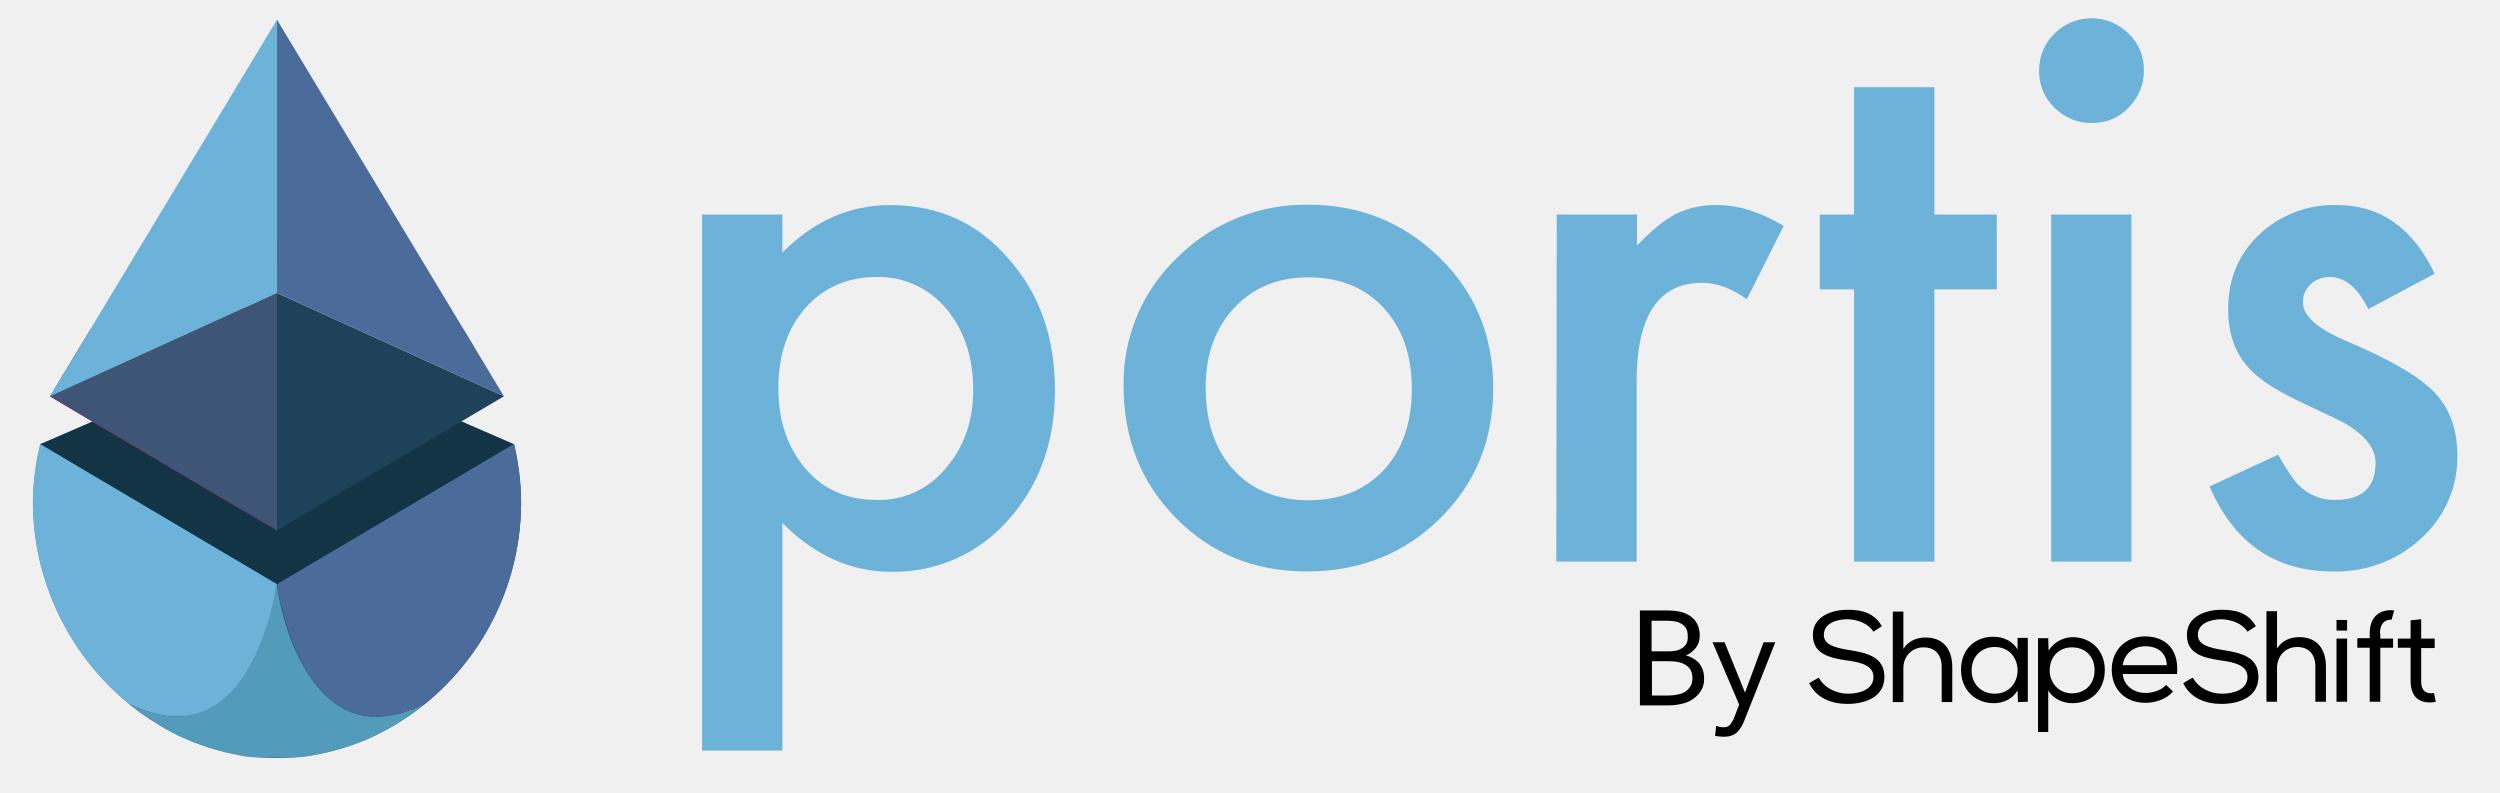
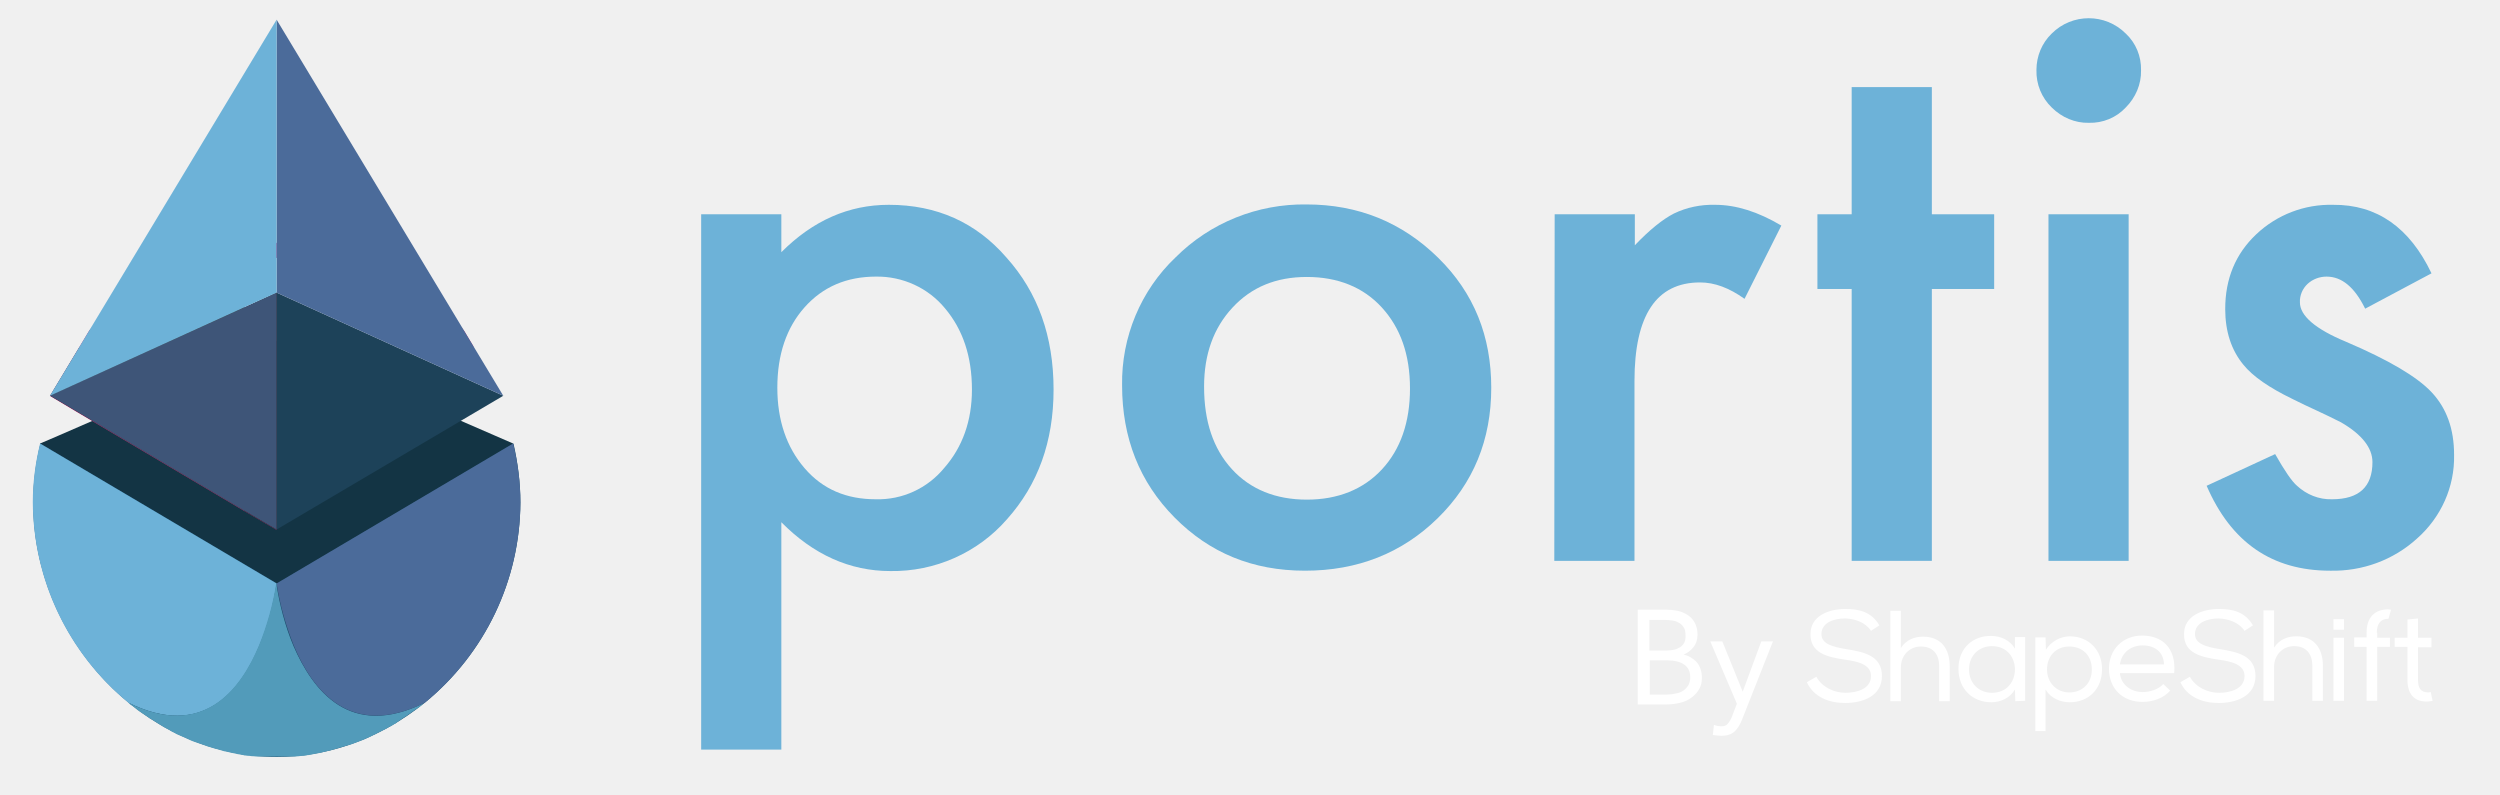
- <svg xmlns="http://www.w3.org/2000/svg" version="1.1" id="Layer_1" x="0px" y="0px" viewBox="0 0 685.1 217.1" style="enable-background:new 0 0 685.1 217.1;" xml:space="preserve">
-   <style type="text/css">
- 	.st0{fill:#133444;}
- 	.st1{fill:#C42370;}
- 	.st2{fill:#1C4D6B;}
- 	.st3{fill:#1D4259;}
- 	.st4{fill:#4B6B9A;}
- 	.st5{fill:#343535;}
- 	.st6{fill:#3E5578;}
- 	.st7{fill:#6DB2D8;}
- 	.st8{fill:#335F8A;}
- 	.st9{fill:#529BBA;}
- </style>
-   <g id="Layer_2_1_">
-     <g id="Layer_1-2">
-       <g id="Layer_2-2">
-         <g id="Layer_1-2-2">
-           <polygon class="st0" points="11,121.7 15.9,119.6 75.9,93.5 140.8,121.7 116.4,172.1 56.8,180.5 12,132.1     " />
-           <path class="st1" d="M127.3,90.7c-10.7-12.9-25.9-21.3-42.5-23.5c-0.4,0-0.7-0.1-1.1-0.1c-5.2-0.6-10.4-0.6-15.6,0      c-0.4,0-0.7,0.1-1.1,0.1c-16.6,2.2-31.8,10.6-42.5,23.5l0,0l-2.7,4.5l-4.5,7.5l-3.3,5.5l0,0c0,0.2-0.1,0.3-0.2,0.4v0.1L21,113      l46,27.2l8.9,5.2v-65l-8.9,4v-9.7l8.9-4l8.9,4L130,95.2L127.3,90.7z" />
-           <path class="st2" d="M142.8,137.9c-0.1,21.3-9.7,41.4-26.2,54.9c-6.3,5.1-13.4,9.1-21.1,11.7c-6.3,2.1-12.9,3.2-19.5,3.2      c-37,0-66.9-32.9-66.9-69.8c0-5.5,0.7-10.9,2-16.2L76,160.1l64.9-38.4C142.1,127,142.8,132.4,142.8,137.9z" />
-           <polygon points="68.1,67 75.9,70.6 67,74.6 67,66.6     " />
-           <polygon points="67,84.4 75.9,80.3 75.9,145.3 67,140.1     " />
-           <polygon class="st3" points="75.9,80.3 75.9,145.3 138.1,108.6     " />
-           <polygon class="st4" points="75.9,5.4 75.9,80.3 138.1,108.6     " />
-           <path class="st5" d="M75.9,80.3v65l-8.9-5.2l-53.2-31.5l0,0c0-0.2,0.1-0.3,0.2-0.4l0,0l7.8-12.9L67,74.8v9.8L75.9,80.3z" />
-           <polygon class="st6" points="75.9,80.3 75.9,145.3 67,140.1 13.8,108.6 13.7,108.6 13.8,108.5 67,84.4     " />
-           <polygon class="st7" points="75.9,5.4 75.9,80.3 13.7,108.6     " />
-           <path class="st8" d="M50.7,202.4c0.9,0.4,1.9,0.8,2.8,1.2C52.6,203.2,51.7,202.8,50.7,202.4z" />
-           <path class="st8" d="M53.5,203.5c0.9,0.4,1.9,0.7,2.9,1C55.4,204.2,54.5,203.9,53.5,203.5z" />
-           <path class="st8" d="M58.9,205.3c0.8,0.2,1.5,0.4,2.2,0.6L58.9,205.3z" />
-           <path class="st7" d="M11,121.7l64.9,38.4c-0.9,5.8-2.4,11.5-4.7,17c-5.2,12.6-15.7,25.8-36,15.7l0,0      c-16.5-13.5-26.1-33.7-26.2-55C9,132.4,9.7,127,11,121.7z" />
-           <path class="st9" d="M116.4,192.9L116.4,192.9c-0.4,0.3,0,0-1.3,1.1l-0.6,0.4l-0.9,0.6l-1.1,0.8c1.1-0.8-0.9,0.6-1.3,0.9      c-0.4,0.2-0.7,0.4-1.1,0.7l-0.7,0.5c-0.2,0.1-0.5,0.3-0.7,0.5c0,0-0.3,0.3-0.4,0.3c0.4-0.3-0.5,0.2-0.9,0.5      c-0.5,0.2-0.9,0.4-1.3,0.7l-1.4,0.7l-0.6,0.3c-0.4,0.2-0.2,0-0.6,0.3s-0.9,0.4-1.4,0.7s0,0-1.7,0.8c1.7-0.8,0,0-0.9,0.4      c0.9-0.4-1.6,0.6-2.7,1c-0.4,0.1-2.6,0.8-3,0.9s-0.9,0.3-1.3,0.4c-0.8,0.2-1.5,0.4-2.2,0.6c-0.3,0.1-0.6,0.1-0.8,0.2l-0.5,0.1      l-1.2,0.3c-0.4,0.1-0.7,0.1-1.1,0.2s-0.7,0.1-1,0.2s-0.8,0.1-1.1,0.2c-0.2,0-0.4,0-0.5,0.1l-0.8,0.1h-0.4      c-0.3,0-0.6,0.1-0.9,0.1s-0.8,0.1-1.2,0.1H70.6c-0.4,0-0.8-0.1-1.2-0.1c-0.3,0-0.6,0-0.9-0.1h-0.4c-0.3,0-0.6-0.1-0.8-0.1      c-0.2,0-0.4,0-0.5-0.1c-0.4,0-0.7-0.1-1.1-0.2c-0.3,0-0.7-0.1-1-0.2c-0.3-0.1-0.7-0.1-1.1-0.2l-1.2-0.3l-0.5-0.1      c-0.3,0-0.6-0.1-0.8-0.2c-0.8-0.2-1.5-0.4-2.2-0.6l-1.3-0.4c-0.4-0.1-0.8-0.2-1.2-0.4c-1-0.3-1.9-0.7-2.9-1s-1.9-0.8-2.8-1.2      c-0.4-0.2-0.9-0.4-1.4-0.6c-0.5-0.2-1-0.4-1.4-0.7c-0.5-0.2-0.9-0.4-1.3-0.7l0,0c-0.4-0.2-0.9-0.5-1.3-0.7      c-0.4-0.2-0.7-0.4-1-0.6c-1-0.6-1.6-1-1-0.6l-0.6-0.4l-1.1-0.7l-0.4-0.2l-1-0.7c-0.4-0.3-0.8-0.5-1.2-0.8s-0.9-0.6-1.3-0.9      s-0.8-0.7-1.1-0.9l-0.4-0.3c-0.4-0.2-0.7-0.5-1-0.8l0,0c20.3,10.1,30.7-3.3,35.9-15.8c2.2-5.5,3.8-11.2,4.7-17      c0.9,5.9,2.4,11.7,4.7,17.2C85.9,189.6,96.1,202.9,116.4,192.9z" />
-           <path class="st8" d="M90.7,205.9c0.8-0.2,1.5-0.4,2.2-0.6L90.7,205.9z" />
-           <path class="st8" d="M95.4,204.5c1-0.3,1.9-0.6,2.9-1C97.3,203.9,96.4,204.2,95.4,204.5z" />
-           <path class="st8" d="M98.1,203.6c0.9-0.4,2.1-0.8,3-1.3C100.1,202.8,99,203.2,98.1,203.6z" />
-           <path class="st4" d="M142.8,137.9c-0.1,21.3-9.7,41.4-26.2,54.9c-20.3,10.1-30.8-3.2-36-15.7c-2.2-5.5-3.8-11.2-4.7-17      l64.9-38.4C142.1,127,142.8,132.4,142.8,137.9z" />
-         </g>
-       </g>
-       <path class="st7" d="M214.4,205.7h-22V58.8h22v10.4c8.7-8.7,18.5-13,29.5-13c13.1,0,23.9,4.8,32.3,14.5    c8.6,9.6,12.9,21.6,12.9,36.2c0,14.3-4.3,26.1-12.8,35.6c-8,9.2-19.8,14.4-32,14.2c-11.1,0-21.1-4.5-29.9-13.4V205.7L214.4,205.7z     M266.7,106.9c0-9.1-2.5-16.5-7.4-22.3c-4.6-5.6-11.6-8.8-18.9-8.7c-8.1,0-14.6,2.8-19.6,8.4s-7.5,13-7.5,22.1    c0,8.9,2.5,16.3,7.5,22.1c5,5.8,11.5,8.5,19.5,8.5c7.3,0.2,14.2-3,18.8-8.6C264.1,122.7,266.7,115.5,266.7,106.9L266.7,106.9z" />
-       <path class="st7" d="M307.9,105.7c-0.2-13.2,5.1-26,14.7-35.1c9.5-9.5,22.5-14.7,35.9-14.5c14.2,0,26.2,4.9,36.1,14.6    s14.6,21.6,14.6,35.7c0,14.3-4.9,26.2-14.7,35.8s-22,14.4-36.4,14.4s-26.2-4.9-35.8-14.6S307.9,120.2,307.9,105.7z M330.4,106.1    c0,9.5,2.5,17,7.6,22.6c5.1,5.6,12.1,8.4,20.6,8.4s15.5-2.8,20.6-8.3s7.7-12.9,7.7-22.2s-2.6-16.6-7.7-22.2S367.1,76,358.6,76    s-15.2,2.8-20.4,8.4S330.4,97.2,330.4,106.1z" />
-       <path class="st7" d="M426.6,58.8h22v8.5c4-4.2,7.6-7.1,10.7-8.7c3.5-1.7,7.4-2.5,11.3-2.4c5.8,0,11.8,1.9,18.2,5.7L478.7,82    c-4.2-3-8.2-4.5-12.2-4.5c-12,0-18,9-18,27.1v49.3h-22C426.5,153.9,426.6,58.8,426.6,58.8z" />
-       <path class="st7" d="M530.1,79.3v74.6h-22V79.3h-9.4V58.8h9.4V23.9h22v34.9h17.1v20.5H530.1z" />
-       <path class="st7" d="M558.8,19.2c0-3.8,1.5-7.4,4.2-10c5.6-5.6,14.7-5.6,20.3,0c2.8,2.6,4.3,6.3,4.2,10.1    c0.1,3.8-1.5,7.5-4.2,10.2c-2.6,2.8-6.3,4.3-10.1,4.2c-3.8,0.1-7.5-1.5-10.2-4.2C560.2,26.8,558.7,23.1,558.8,19.2z M584.1,58.8    v95.1h-22V58.8H584.1z" />
-       <path class="st7" d="M667.2,75L649,84.7c-2.9-5.9-6.4-8.8-10.6-8.8c-1.9,0-3.8,0.7-5.2,2c-1.4,1.3-2.2,3.2-2.1,5.1    c0,3.6,4.2,7.3,12.7,10.8c11.7,5,19.5,9.6,23.5,13.9s6.1,9.9,6.1,17.1c0.2,8.8-3.6,17.2-10.2,23c-6.5,5.9-15,9-23.8,8.8    c-16,0-27.2-7.8-33.9-23.3l18.8-8.7c2.6,4.6,4.6,7.5,6,8.7c2.6,2.4,6,3.8,9.6,3.7c7.4,0,11.1-3.4,11.1-10.2    c0-3.9-2.9-7.6-8.6-10.9c-2.2-1.1-4.4-2.2-6.6-3.2s-4.5-2.1-6.7-3.2c-6.4-3.1-10.9-6.2-13.5-9.4c-3.3-4-5-9.1-5-15.3    c0-8.3,2.8-15.1,8.5-20.5c5.7-5.4,13.3-8.3,21.1-8.1C652.2,56.1,661.2,62.4,667.2,75z" />
-     </g>
-   </g>
-   <g>
-     <g>
-       <g>
-         <g>
-           <path d="M640.3,192.3h2.9v-17.3h-2.9V192.3z" />
-         </g>
-         <rect x="640.3" y="169.9" width="2.9" height="2.9" />
-         <g>
-           <path d="M506.3,169.7c-3.2,0-6.5,1.2-6.5,4.3c0,2.7,3.1,3.5,6.7,4.1c5,0.8,9.9,1.8,9.9,7.4c0,5.6-5.4,7.4-10.1,7.4      c-4.4,0-8.6-1.6-10.5-5.7l2.6-1.5c1.6,2.9,4.9,4.4,8,4.4c3,0,7-1,7-4.6c0-3.1-3.4-4-7.2-4.5c-4.8-0.7-9.4-1.8-9.4-6.9      c-0.1-5.2,5.2-7,9.5-7c3.7,0,7.2,0.7,9.4,4.5l-2.3,1.5C511.9,170.8,509.1,169.8,506.3,169.7z" />
-         </g>
-         <g>
-           <path d="M521.6,167.6v10.2c1.5-2.3,3.8-3.1,6.1-3.1c4.9,0,7.3,3.3,7.3,8.1v9.6h-2.9v-9.6c0-3.4-1.8-5.4-5-5.4s-5.5,2.5-5.5,5.7      v9.3h-2.9v-24.8L521.6,167.6L521.6,167.6z" />
-         </g>
-         <g>
-           <path d="M553,192.4l-0.1-3.2c-1.4,2.4-4,3.5-6.5,3.5c-5,0-9-3.5-9-9.2c0-5.7,4-9.1,9-9c2.6,0,5.2,1.2,6.5,3.5l0-3.2h2.8v17.5      L553,192.4L553,192.4z M546.6,177.3c-3.5,0-6.3,2.5-6.3,6.4c0,3.9,2.8,6.4,6.3,6.4C555,190.1,555,177.3,546.6,177.3L546.6,177.3      z" />
-         </g>
-         <g>
-           <path d="M558.5,174.9h2.8l0.1,3.4c1.4-2.3,4-3.7,6.7-3.7c5,0.1,8.7,3.7,8.7,9c0,5.5-3.7,9.1-8.9,9.1c-2.5,0-5.2-1.1-6.6-3.5      v11.4h-2.8V174.9z M574,183.7c0-3.9-2.6-6.3-6.2-6.3c-3.7,0-6.1,2.7-6.1,6.3c0,3.6,2.6,6.3,6.1,6.3      C571.3,190,574,187.6,574,183.7z" />
-         </g>
-         <g>
-           <path d="M595.5,189.5c-1.8,2.1-4.8,3.1-7.6,3.1c-5.4,0-9.2-3.6-9.2-9.1c0-5.3,3.8-9.1,9.1-9.1c5.4,0,9.4,3.3,8.8,10.3h-14.9      c0.3,3.2,3,5.2,6.3,5.2c2,0,4.4-0.8,5.6-2.2L595.5,189.5L595.5,189.5z M593.8,182.3c-0.1-3.4-2.5-5.2-5.9-5.2      c-3,0-5.7,1.8-6.2,5.2L593.8,182.3L593.8,182.3z" />
-         </g>
-         <g>
-           <path d="M608.8,169.7c-3.2,0-6.5,1.2-6.5,4.3c0,2.7,3.1,3.5,6.7,4.1c5,0.8,9.9,1.8,9.9,7.4c0,5.6-5.4,7.4-10.1,7.4      c-4.4,0-8.6-1.6-10.5-5.7l2.6-1.5c1.6,2.9,4.9,4.4,8,4.4c3,0,7-1,7-4.6c0-3.1-3.4-4-7.2-4.5c-4.8-0.7-9.4-1.8-9.4-6.9      c-0.1-5.2,5.2-7,9.5-7c3.7,0,7.2,0.7,9.4,4.5l-2.3,1.5C614.4,170.8,611.5,169.8,608.8,169.7z" />
-         </g>
-         <g>
-           <path d="M624,167.5v10.2c1.5-2.3,3.8-3.1,6.1-3.1c4.9,0,7.3,3.3,7.3,8.1v9.6h-2.9v-9.6c0-3.4-1.8-5.4-5-5.4s-5.5,2.5-5.5,5.7      v9.3h-2.9v-24.8L624,167.5L624,167.5z" />
-         </g>
-         <g>
-           <polygon points="648.8,192.4 648.8,192.4 648.7,192.4     " />
-           <path d="M652.2,173.6c0-2.6,1.2-3.8,3.1-3.8c0,0,0.1,0,0.1,0l0.7-2.5c-0.3,0-0.6-0.1-0.8-0.1c-3.7,0-5.9,2.3-5.9,6.3v1.4h-3.4      v2.6h3.4v14.8h2.9v-14.8h3.5V175h-3.5V173.6z" />
-         </g>
-         <path d="M667,189.9c-0.2,0-0.5,0.1-0.7,0.1c-2.1,0-2.8-1.3-2.8-3.4v-9h3.7V175h-3.7v-5.3l-2.9,0.3v5h-3.5v2.5h3.5v9     c0,3.9,1.8,6.1,5.5,6c0.5,0,0.9-0.1,1.4-0.2L667,189.9z" />
-       </g>
-     </g>
-     <g>
-       <path d="M462,179.6c1-0.4,1.8-1,2.5-1.8c0.9-1,1.3-2.3,1.3-3.7c0-1.3-0.3-2.4-0.8-3.3c-0.5-0.9-1.2-1.6-2-2.1    c-0.8-0.5-1.7-0.9-2.7-1.1c-1-0.2-2-0.3-3-0.3h-7.9v26h7.8c1.5,0,2.8-0.2,4-0.5c1.2-0.3,2.2-0.8,3.1-1.5c0.8-0.6,1.5-1.4,2-2.3    s0.7-1.9,0.7-3c0-1.9-0.6-3.5-1.7-4.6C464.3,180.5,463.2,179.9,462,179.6z M462.2,176.3c-0.3,0.5-0.7,1-1.2,1.3    c-0.5,0.3-1.1,0.6-1.7,0.7c-0.6,0.1-1.2,0.2-1.8,0.2h-4.9v-8.4h4.2c0.8,0,1.6,0.1,2.3,0.2c0.7,0.1,1.3,0.4,1.8,0.7    c0.5,0.3,0.9,0.8,1.2,1.3c0.3,0.5,0.4,1.2,0.4,1.9C462.6,175.1,462.4,175.8,462.2,176.3z M452.5,181.2h5c2,0,3.6,0.4,4.7,1.2    c1.1,0.8,1.6,1.9,1.6,3.5c0,0.8-0.2,1.6-0.5,2.1c-0.4,0.6-0.8,1.1-1.4,1.5c-0.6,0.4-1.3,0.7-2.1,0.8c-0.8,0.2-1.7,0.3-2.6,0.3    h-4.5V181.2z" />
-       <path d="M483.3,176l-5.1,13.8l-5.6-13.8h-3.3l7.3,17.1l-1.3,3.4c-0.3,0.9-0.8,1.6-1.2,2.1c-0.4,0.5-1,0.7-1.8,0.7    c-0.6,0-1.2-0.1-1.7-0.3l-0.3-0.1l-0.3,2.8l0.2,0c0.7,0.1,1.5,0.2,2.2,0.2c1.5,0,2.7-0.4,3.6-1.2c0.8-0.8,1.5-1.9,2-3.2l8.5-21.5    H483.3z" />
-     </g>
-   </g>
+ <svg xmlns="http://www.w3.org/2000/svg" width="686" height="218" viewBox="0 0 686 218" fill="none">
+   <path d="M11 121.7L15.9 119.6L75.9 93.5L140.8 121.7L116.4 172.1L56.8 180.5L12 132.1L11 121.7Z" fill="#133444" />
+   <path d="M127.301 90.698C116.601 77.798 101.401 69.398 84.801 67.198C84.401 67.198 84.101 67.098 83.701 67.098C78.501 66.498 73.301 66.498 68.101 67.098C67.701 67.098 67.401 67.198 67.001 67.198C50.401 69.398 35.201 77.798 24.501 90.698L21.801 95.198L17.301 102.698L14.001 108.198C14.001 108.398 13.901 108.498 13.801 108.598V108.698L21.001 112.998L67.001 140.198L75.901 145.398V80.398L67.001 84.398V74.698L75.901 70.698L84.801 74.698L130.001 95.198L127.301 90.698Z" fill="#C42370" />
+   <path d="M142.8 137.899C142.7 159.199 133.1 179.299 116.6 192.799C110.3 197.899 103.2 201.899 95.5 204.499C89.2 206.599 82.6 207.699 76 207.699C39 207.699 9.1 174.799 9.1 137.899C9.1 132.399 9.8 126.999 11.1 121.699L76 160.099L140.9 121.699C142.1 126.999 142.8 132.399 142.8 137.899Z" fill="#1C4D6B" />
+   <path d="M68.1 66.998L75.9 70.598L67 74.598V66.598L68.1 66.998Z" fill="black" />
+   <path d="M67 84.397L75.9 80.297V145.297L67 140.097V84.397Z" fill="black" />
+   <path d="M75.9 80.297V145.297L138.1 108.597L75.9 80.297Z" fill="#1D4259" />
+   <path d="M75.9 5.398V80.298L138.1 108.598L75.9 5.398Z" fill="#4B6B9A" />
+   <path d="M75.901 80.297V145.297L67.001 140.097L13.801 108.597C13.801 108.397 13.901 108.297 14.001 108.197L21.801 95.297L67.001 74.797V84.597L75.901 80.297Z" fill="#343535" />
+   <path d="M75.899 80.297V145.297L66.999 140.097L13.799 108.597H13.699L13.799 108.497L66.999 84.397L75.899 80.297Z" fill="#3E5578" />
+   <path d="M75.899 5.398V80.298L13.699 108.598L75.899 5.398Z" fill="#6DB2D8" />
+   <path d="M50.699 202.398C51.599 202.798 52.599 203.198 53.499 203.598C52.599 203.198 51.699 202.798 50.699 202.398Z" fill="#335F8A" />
+   <path d="M53.5 203.5C54.4 203.9 55.4 204.2 56.4 204.5C55.4 204.2 54.5 203.9 53.5 203.5Z" fill="#335F8A" />
+   <path d="M58.9 205.297C59.7 205.497 60.4 205.697 61.1 205.897L58.9 205.297Z" fill="#335F8A" />
+   <path d="M11 121.699L75.9 160.099C75 165.899 73.5 171.599 71.2 177.099C66 189.699 55.5 202.899 35.2 192.799C18.7 179.299 9.1 159.099 9 137.799C9 132.399 9.7 126.999 11 121.699Z" fill="#6DB2D8" />
+   <path d="M116.399 192.9C115.999 193.2 116.399 192.9 115.099 194L114.499 194.4L113.599 195L112.499 195.8C113.599 195 111.599 196.4 111.199 196.7C110.799 196.9 110.499 197.1 110.099 197.4L109.399 197.9C109.199 198 108.899 198.2 108.699 198.4C108.699 198.4 108.399 198.7 108.299 198.7C108.699 198.4 107.799 198.9 107.399 199.2C106.899 199.4 106.499 199.6 106.099 199.9L104.699 200.6L104.099 200.9C103.699 201.1 103.899 200.9 103.499 201.2C103.099 201.5 102.599 201.6 102.099 201.9C101.599 202.2 102.099 201.9 100.399 202.7C102.099 201.9 100.399 202.7 99.499 203.1C100.399 202.7 97.899 203.7 96.799 204.1C96.399 204.2 94.199 204.9 93.799 205C93.399 205.1 92.899 205.3 92.499 205.4C91.699 205.6 90.999 205.8 90.299 206C89.999 206.1 89.699 206.1 89.499 206.2L88.999 206.3L87.799 206.6C87.399 206.7 87.099 206.7 86.699 206.8C86.299 206.9 85.999 206.9 85.699 207C85.399 207.1 84.899 207.1 84.599 207.2C84.399 207.2 84.199 207.2 84.099 207.3L83.299 207.4H82.899C82.599 207.4 82.299 207.5 81.999 207.5C81.699 207.5 81.199 207.6 80.799 207.6H70.599C70.199 207.6 69.799 207.5 69.399 207.5C69.099 207.5 68.799 207.5 68.499 207.4H68.099C67.799 207.4 67.499 207.3 67.299 207.3C67.099 207.3 66.899 207.3 66.799 207.2C66.399 207.2 66.099 207.1 65.699 207C65.399 207 64.999 206.9 64.699 206.8C64.399 206.7 63.999 206.7 63.599 206.6L62.399 206.3L61.899 206.2C61.599 206.2 61.299 206.1 61.099 206C60.299 205.8 59.599 205.6 58.899 205.4L57.599 205C57.199 204.9 56.799 204.8 56.399 204.6C55.399 204.3 54.499 203.9 53.499 203.6C52.499 203.3 51.599 202.8 50.699 202.4C50.299 202.2 49.799 202 49.299 201.8C48.799 201.6 48.299 201.4 47.899 201.1C47.399 200.9 46.999 200.7 46.599 200.4C46.199 200.2 45.699 199.9 45.299 199.7C44.899 199.5 44.599 199.3 44.299 199.1C43.299 198.5 42.699 198.1 43.299 198.5L42.699 198.1L41.599 197.4L41.199 197.2L40.199 196.5C39.799 196.2 39.399 196 38.999 195.7C38.599 195.4 38.099 195.1 37.699 194.8C37.299 194.5 36.899 194.1 36.599 193.9L36.199 193.6C35.799 193.4 35.499 193.1 35.199 192.8C55.499 202.9 65.899 189.5 71.099 177C73.299 171.5 74.899 165.8 75.799 160C76.699 165.9 78.199 171.7 80.499 177.2C85.899 189.6 96.099 202.9 116.399 192.9Z" fill="#529BBA" />
+   <path d="M90.699 205.897C91.499 205.697 92.199 205.497 92.899 205.297L90.699 205.897Z" fill="#335F8A" />
+   <path d="M95.4 204.5C96.4 204.2 97.3 203.9 98.3 203.5C97.3 203.9 96.4 204.2 95.4 204.5Z" fill="#335F8A" />
+   <path d="M98.1 203.597C99 203.197 100.2 202.797 101.1 202.297C100.1 202.797 99 203.197 98.1 203.597Z" fill="#335F8A" />
+   <path d="M142.8 137.899C142.7 159.199 133.1 179.299 116.6 192.799C96.3 202.899 85.8 189.599 80.6 177.099C78.4 171.599 76.8 165.899 75.9 160.099L140.8 121.699C142.1 126.999 142.8 132.399 142.8 137.899Z" fill="#4B6B9A" />
+   <path d="M214.4 205.699H192.4V58.799H214.4V69.199C223.1 60.499 232.9 56.199 243.9 56.199C257 56.199 267.8 60.999 276.2 70.699C284.8 80.299 289.1 92.299 289.1 106.899C289.1 121.199 284.8 132.999 276.3 142.499C268.3 151.699 256.5 156.899 244.3 156.699C233.2 156.699 223.2 152.199 214.4 143.299V205.699V205.699ZM266.7 106.899C266.7 97.799 264.2 90.399 259.3 84.599C254.7 78.999 247.7 75.799 240.4 75.899C232.3 75.899 225.8 78.699 220.8 84.299C215.8 89.899 213.3 97.299 213.3 106.399C213.3 115.299 215.8 122.699 220.8 128.499C225.8 134.299 232.3 136.999 240.3 136.999C247.6 137.199 254.5 133.999 259.1 128.399C264.1 122.699 266.7 115.499 266.7 106.899Z" fill="#6DB2D8" />
+   <path d="M307.9 105.699C307.7 92.499 313 79.699 322.6 70.599C332.1 61.099 345.1 55.899 358.5 56.099C372.7 56.099 384.7 60.999 394.6 70.699C404.5 80.399 409.2 92.299 409.2 106.399C409.2 120.699 404.3 132.599 394.5 142.199C384.7 151.799 372.5 156.599 358.1 156.599C343.7 156.599 331.9 151.699 322.3 141.999C312.7 132.299 307.9 120.199 307.9 105.699ZM330.4 106.099C330.4 115.599 332.9 123.099 338 128.699C343.1 134.299 350.1 137.099 358.6 137.099C367.1 137.099 374.1 134.299 379.2 128.799C384.3 123.299 386.9 115.899 386.9 106.599C386.9 97.299 384.3 89.999 379.2 84.399C374.1 78.799 367.1 75.999 358.6 75.999C350.1 75.999 343.4 78.799 338.2 84.399C333 89.999 330.4 97.199 330.4 106.099Z" fill="#6DB2D8" />
+   <path d="M426.6 58.8H448.6V67.3C452.6 63.1 456.2 60.2 459.3 58.6C462.8 56.9 466.7 56.1 470.6 56.2C476.4 56.2 482.4 58.1 488.8 61.9L478.7 82C474.5 79 470.5 77.5 466.5 77.5C454.5 77.5 448.5 86.5 448.5 104.6V153.9H426.5C426.5 153.9 426.6 58.8 426.6 58.8Z" fill="#6DB2D8" />
+   <path d="M530.099 79.298V153.898H508.099V79.298H498.699V58.798H508.099V23.898H530.099V58.798H547.199V79.298H530.099Z" fill="#6DB2D8" />
+   <path d="M558.8 19.2C558.8 15.4 560.3 11.8 563 9.2C568.6 3.6 577.7 3.6 583.3 9.2C586.1 11.8 587.6 15.5 587.5 19.3C587.6 23.1 586 26.8 583.3 29.5C580.7 32.3 577 33.8 573.2 33.7C569.4 33.8 565.7 32.2 563 29.5C560.2 26.8 558.7 23.1 558.8 19.2ZM584.1 58.8V153.9H562.1V58.8H584.1Z" fill="#6DB2D8" />
+   <path d="M667.2 75.001L649 84.701C646.1 78.801 642.6 75.901 638.4 75.901C636.5 75.901 634.6 76.601 633.2 77.901C631.8 79.201 631 81.101 631.1 83.001C631.1 86.601 635.3 90.301 643.8 93.801C655.5 98.801 663.3 103.401 667.3 107.701C671.3 112.001 673.4 117.601 673.4 124.801C673.6 133.601 669.8 142.001 663.2 147.801C656.7 153.701 648.2 156.801 639.4 156.601C623.4 156.601 612.2 148.801 605.5 133.301L624.3 124.601C626.9 129.201 628.9 132.101 630.3 133.301C632.9 135.701 636.3 137.101 639.9 137.001C647.3 137.001 651 133.601 651 126.801C651 122.901 648.1 119.201 642.4 115.901C640.2 114.801 638 113.701 635.8 112.701C633.6 111.701 631.3 110.601 629.1 109.501C622.7 106.401 618.2 103.301 615.6 100.101C612.3 96.101 610.6 91.001 610.6 84.801C610.6 76.501 613.4 69.701 619.1 64.301C624.8 58.901 632.4 56.001 640.2 56.201C652.2 56.101 661.2 62.401 667.2 75.001Z" fill="#6DB2D8" />
+   <path d="M640.301 192.3H643.201V175H640.301V192.3Z" fill="white" />
+   <path d="M643.201 169.902H640.301V172.802H643.201V169.902Z" fill="white" />
+   <path d="M506.301 169.702C503.101 169.702 499.801 170.902 499.801 174.002C499.801 176.702 502.901 177.502 506.501 178.102C511.501 178.902 516.401 179.902 516.401 185.502C516.401 191.102 511.001 192.902 506.301 192.902C501.901 192.902 497.701 191.302 495.801 187.202L498.401 185.702C500.001 188.602 503.301 190.102 506.401 190.102C509.401 190.102 513.401 189.102 513.401 185.502C513.401 182.402 510.001 181.502 506.201 181.002C501.401 180.302 496.801 179.202 496.801 174.102C496.701 168.902 502.001 167.102 506.301 167.102C510.001 167.102 513.501 167.802 515.701 171.602L513.401 173.102C511.901 170.802 509.101 169.802 506.301 169.702Z" fill="white" />
+   <path d="M521.601 167.602V177.802C523.101 175.502 525.401 174.702 527.701 174.702C532.601 174.702 535.001 178.002 535.001 182.802V192.402H532.101V182.802C532.101 179.402 530.301 177.402 527.101 177.402C523.901 177.402 521.601 179.902 521.601 183.102V192.402H518.701V167.602H521.601Z" fill="white" />
+   <path d="M553 192.402L552.9 189.202C551.5 191.602 548.9 192.702 546.4 192.702C541.4 192.702 537.4 189.202 537.4 183.502C537.4 177.802 541.4 174.402 546.4 174.502C549 174.502 551.6 175.702 552.9 178.002V174.802H555.7V192.302L553 192.402ZM546.6 177.302C543.1 177.302 540.3 179.802 540.3 183.702C540.3 187.602 543.1 190.102 546.6 190.102C555 190.102 555 177.302 546.6 177.302Z" fill="white" />
+   <path d="M558.5 174.902H561.3L561.4 178.302C562.8 176.002 565.4 174.602 568.1 174.602C573.1 174.702 576.8 178.302 576.8 183.602C576.8 189.102 573.1 192.702 567.9 192.702C565.4 192.702 562.7 191.602 561.3 189.202V200.602H558.5V174.902V174.902ZM574 183.702C574 179.802 571.4 177.402 567.8 177.402C564.1 177.402 561.7 180.102 561.7 183.702C561.7 187.302 564.3 190.002 567.8 190.002C571.3 190.002 574 187.602 574 183.702Z" fill="white" />
+   <path d="M595.501 189.502C593.701 191.602 590.701 192.602 587.901 192.602C582.501 192.602 578.701 189.002 578.701 183.502C578.701 178.202 582.501 174.402 587.801 174.402C593.201 174.402 597.201 177.702 596.601 184.702H581.701C582.001 187.902 584.701 189.902 588.001 189.902C590.001 189.902 592.401 189.102 593.601 187.702L595.501 189.502ZM593.801 182.302C593.701 178.902 591.301 177.102 587.901 177.102C584.901 177.102 582.201 178.902 581.701 182.302H593.801Z" fill="white" />
+   <path d="M608.801 169.702C605.601 169.702 602.301 170.902 602.301 174.002C602.301 176.702 605.401 177.502 609.001 178.102C614.001 178.902 618.901 179.902 618.901 185.502C618.901 191.102 613.501 192.902 608.801 192.902C604.401 192.902 600.201 191.302 598.301 187.202L600.901 185.702C602.501 188.602 605.801 190.102 608.901 190.102C611.901 190.102 615.901 189.102 615.901 185.502C615.901 182.402 612.501 181.502 608.701 181.002C603.901 180.302 599.301 179.202 599.301 174.102C599.201 168.902 604.501 167.102 608.801 167.102C612.501 167.102 616.001 167.802 618.201 171.602L615.901 173.102C614.401 170.802 611.501 169.802 608.801 169.702Z" fill="white" />
+   <path d="M624.002 167.5V177.7C625.502 175.4 627.802 174.6 630.102 174.6C635.002 174.6 637.402 177.9 637.402 182.7V192.3H634.502V182.7C634.502 179.3 632.702 177.3 629.502 177.3C626.302 177.3 624.002 179.8 624.002 183V192.3H621.102V167.5H624.002Z" fill="white" />
+   <path d="M652.2 173.603C652.2 171.003 653.4 169.803 655.3 169.803H655.4L656.1 167.303C655.8 167.303 655.5 167.203 655.3 167.203C651.6 167.203 649.4 169.503 649.4 173.503V174.903H646V177.503H649.4V192.303H652.3V177.503H655.8V175.003H652.3V173.603H652.2Z" fill="white" />
+   <path d="M667.002 189.903C666.802 189.903 666.502 190.003 666.302 190.003C664.202 190.003 663.502 188.703 663.502 186.603V177.603H667.202V175.003H663.502V169.703L660.602 170.003V175.003H657.102V177.503H660.602V186.503C660.602 190.403 662.402 192.603 666.102 192.503C666.602 192.503 667.002 192.403 667.502 192.303L667.002 189.903Z" fill="white" />
+   <path d="M462 179.601C463 179.201 463.8 178.601 464.5 177.801C465.4 176.801 465.8 175.501 465.8 174.101C465.8 172.801 465.5 171.701 465 170.801C464.5 169.901 463.8 169.201 463 168.701C462.2 168.201 461.3 167.801 460.3 167.601C459.3 167.401 458.3 167.301 457.3 167.301H449.4V193.301H457.2C458.7 193.301 460 193.101 461.2 192.801C462.4 192.501 463.4 192.001 464.3 191.301C465.1 190.701 465.8 189.901 466.3 189.001C466.8 188.101 467 187.101 467 186.001C467 184.101 466.4 182.501 465.3 181.401C464.3 180.501 463.2 179.901 462 179.601ZM462.2 176.301C461.9 176.801 461.5 177.301 461 177.601C460.5 177.901 459.9 178.201 459.3 178.301C458.7 178.401 458.1 178.501 457.5 178.501H452.6V170.101H456.8C457.6 170.101 458.4 170.201 459.1 170.301C459.8 170.401 460.4 170.701 460.9 171.001C461.4 171.301 461.8 171.801 462.1 172.301C462.4 172.801 462.5 173.501 462.5 174.201C462.6 175.101 462.4 175.801 462.2 176.301ZM452.5 181.201H457.5C459.5 181.201 461.1 181.601 462.2 182.401C463.3 183.201 463.8 184.301 463.8 185.901C463.8 186.701 463.6 187.501 463.3 188.001C462.9 188.601 462.5 189.101 461.9 189.501C461.3 189.901 460.6 190.201 459.8 190.301C459 190.501 458.1 190.601 457.2 190.601H452.7V181.201H452.5Z" fill="white" />
+   <path d="M483.301 176L478.201 189.8L472.601 176H469.301L476.601 193.1L475.301 196.5C475.001 197.4 474.501 198.1 474.101 198.6C473.701 199.1 473.101 199.3 472.301 199.3C471.701 199.3 471.101 199.2 470.601 199L470.301 198.9L470.001 201.7H470.201C470.901 201.8 471.701 201.9 472.401 201.9C473.901 201.9 475.101 201.5 476.001 200.7C476.801 199.9 477.501 198.8 478.001 197.5L486.501 176H483.301Z" fill="white" />
</svg>
